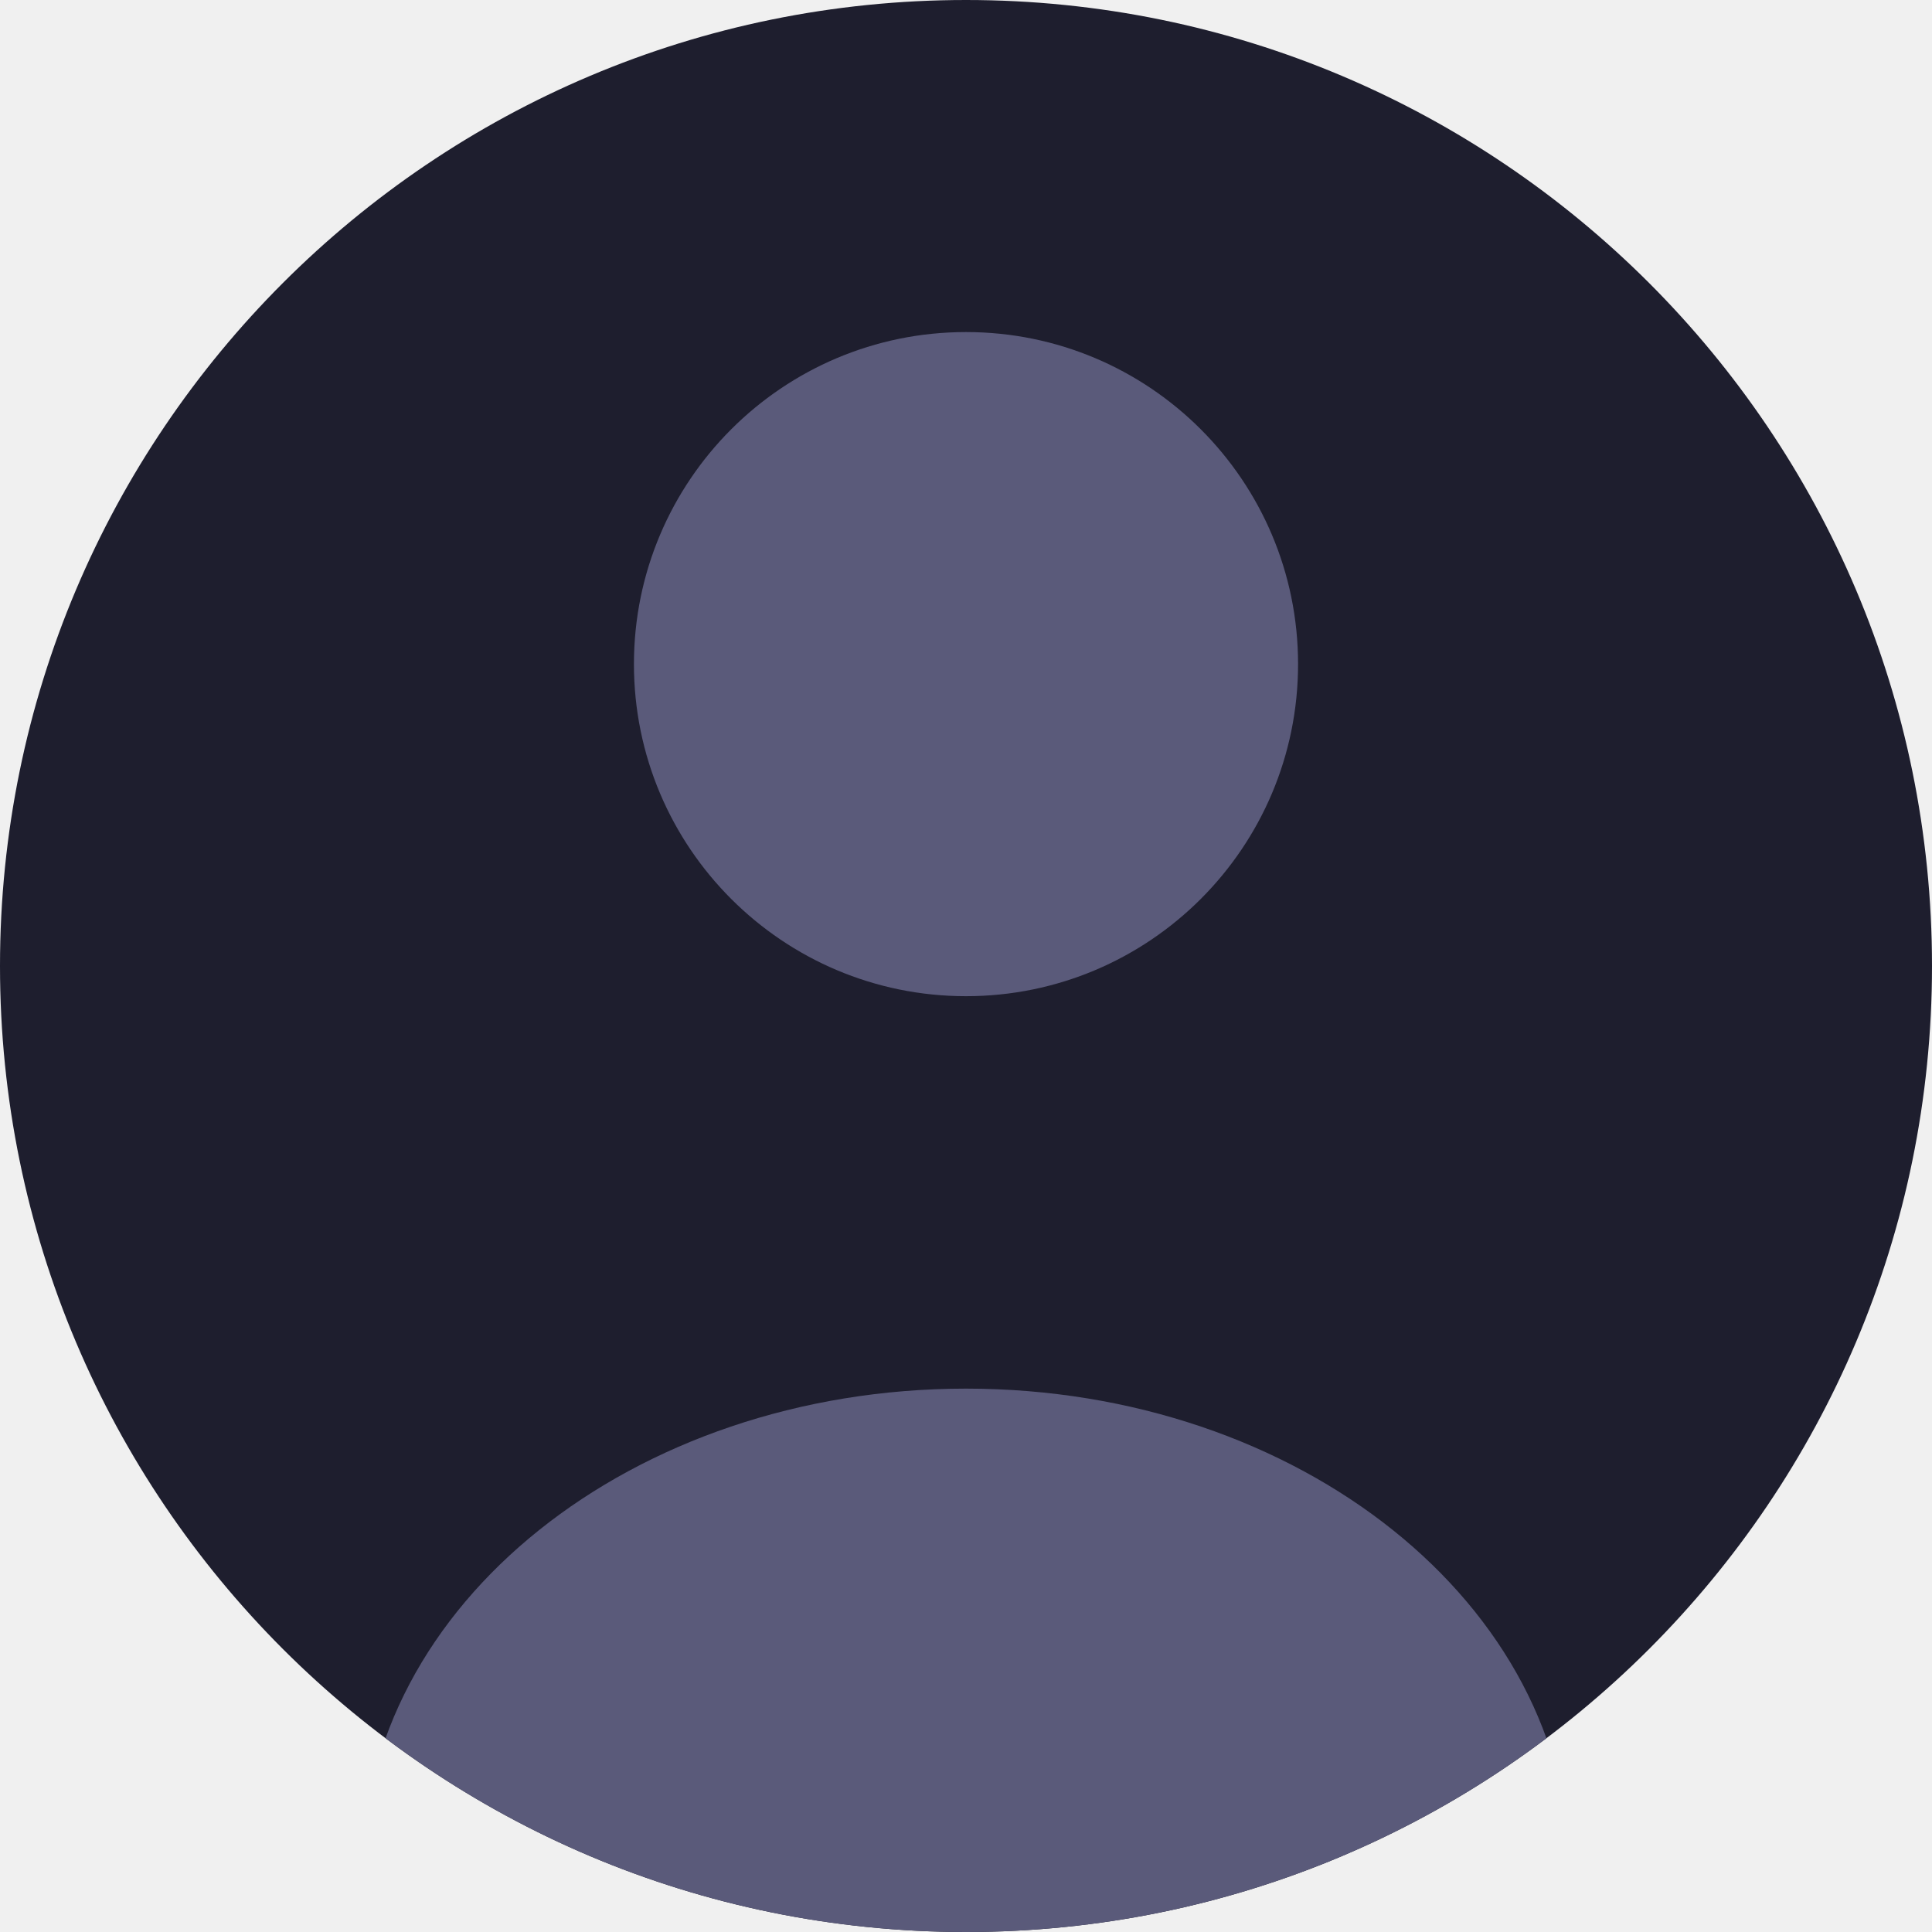
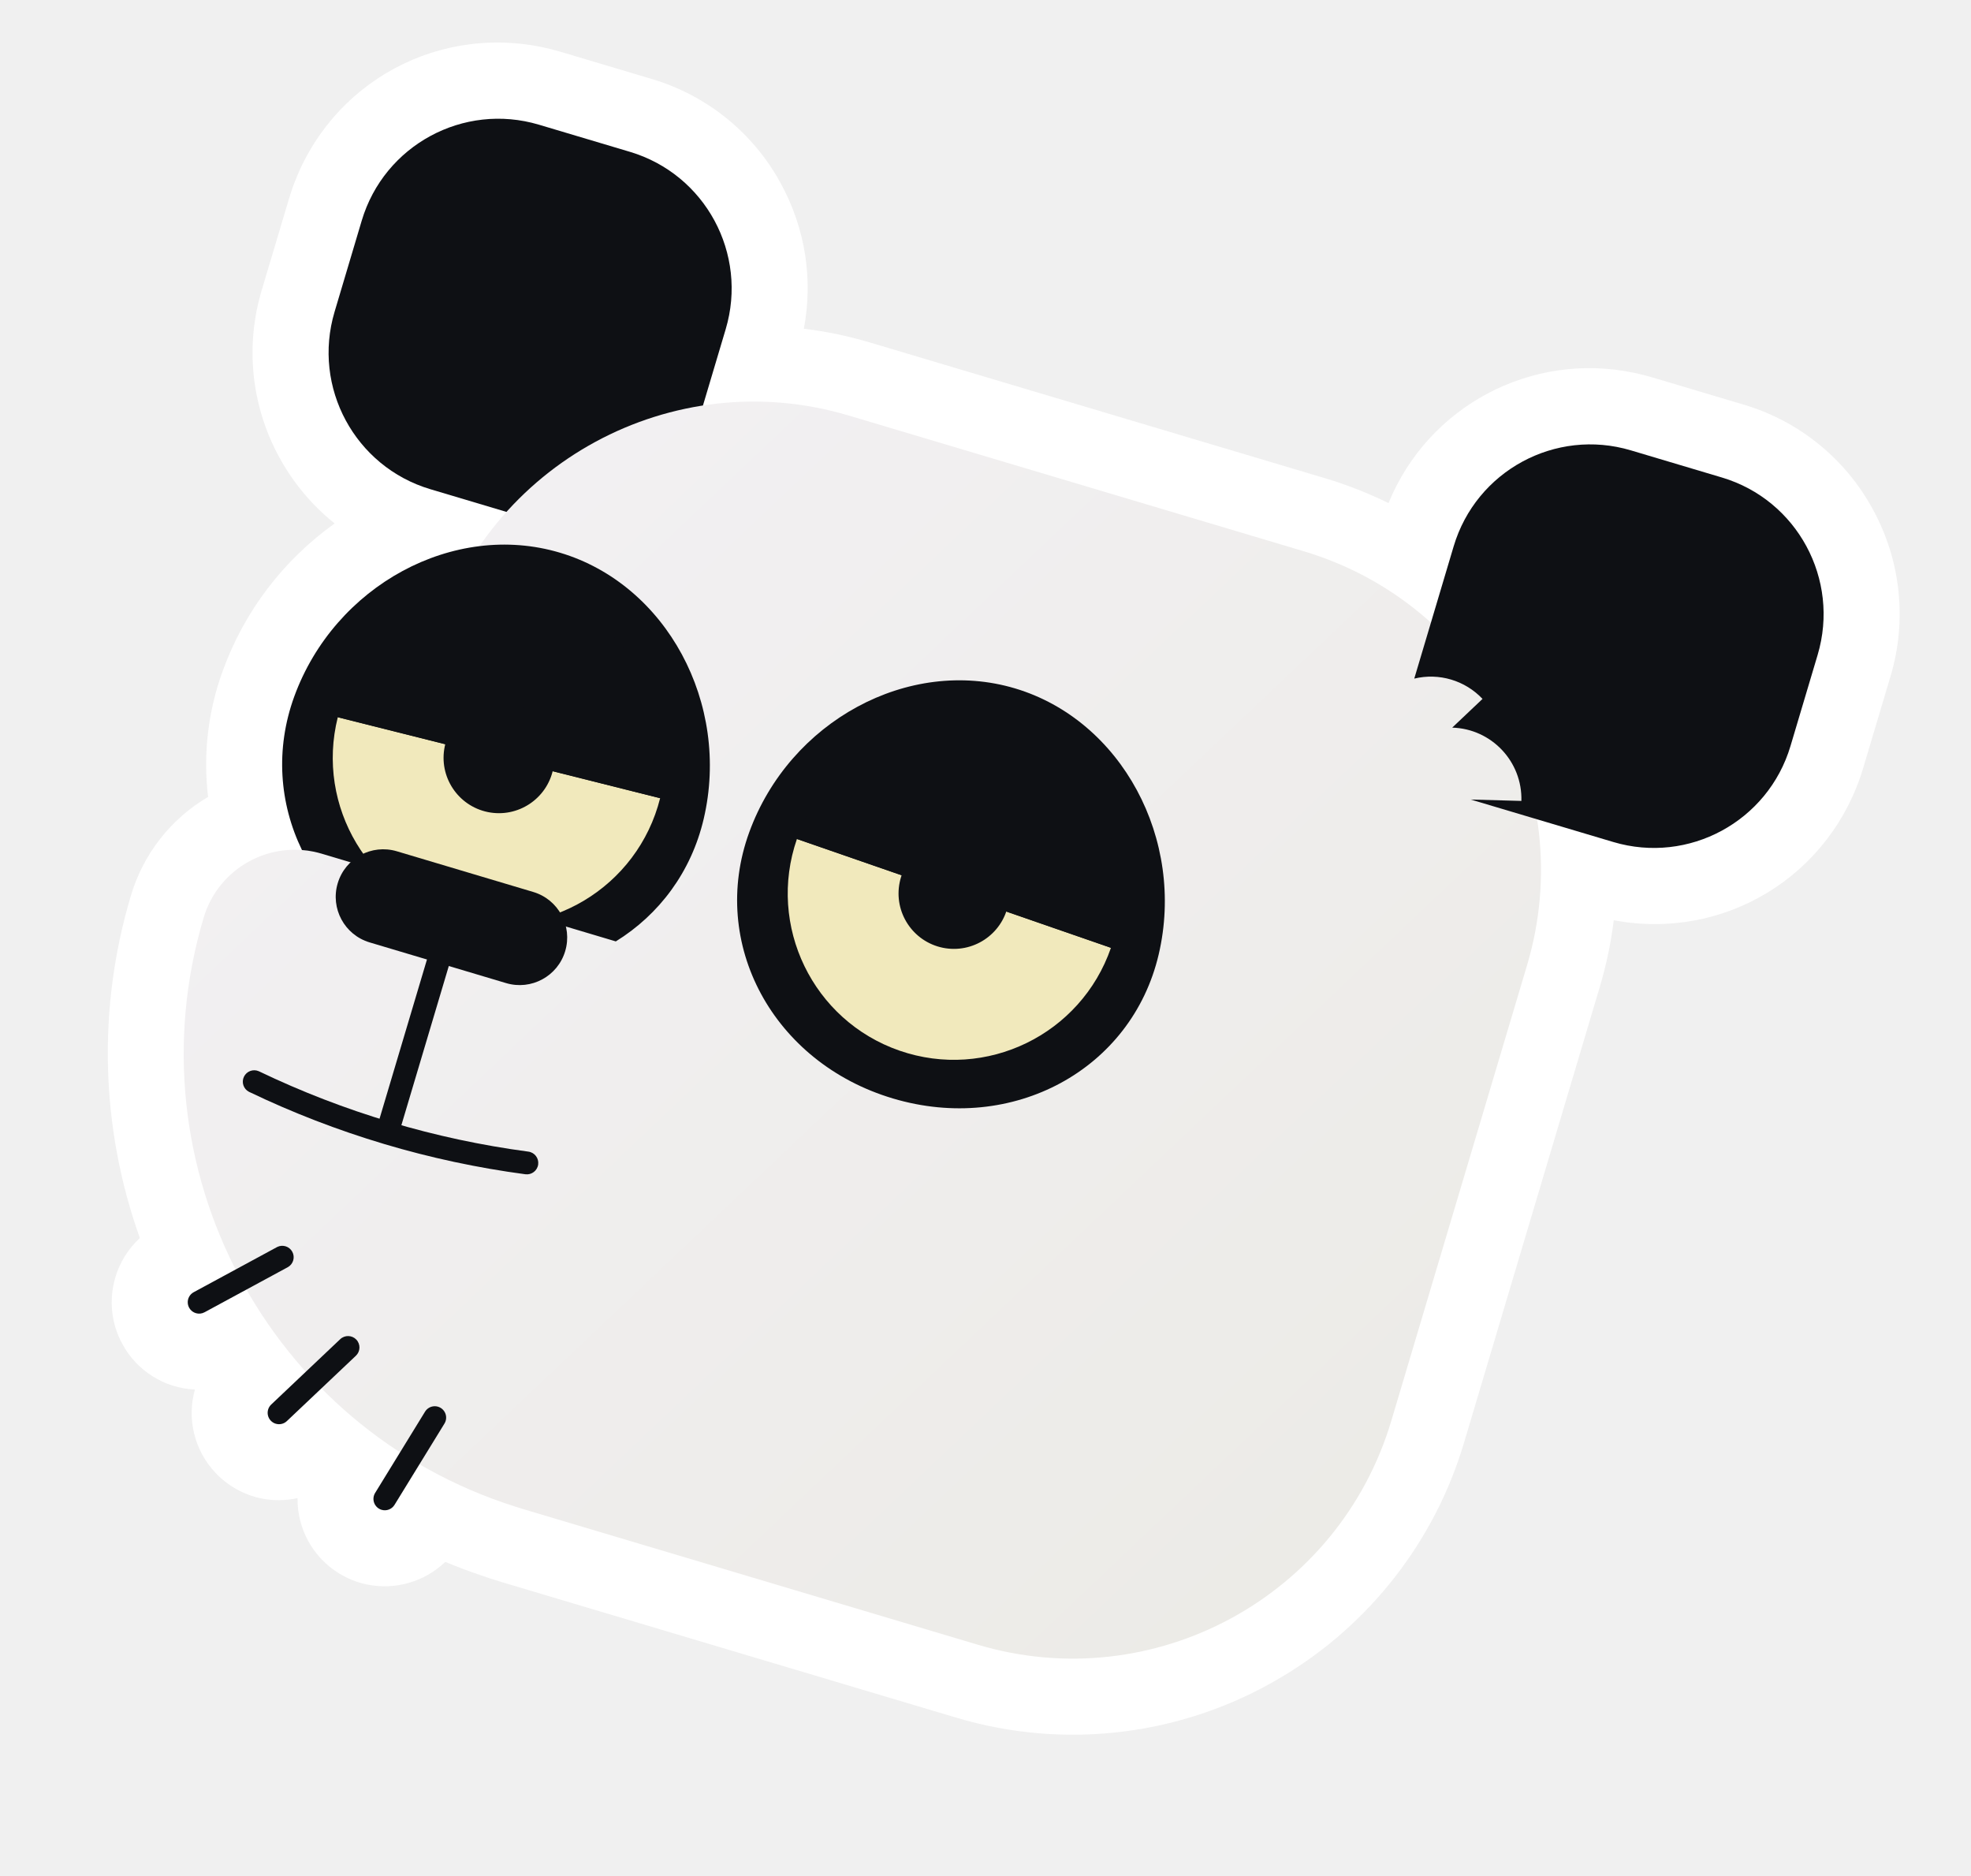
- <svg xmlns="http://www.w3.org/2000/svg" viewBox="0 0 64 64">
+ <svg width="123" height="117" fill="none" id="svg-1248083367_4359">
+   <g clip-path="url(#svg-1248083367_4359_a)">
+     <path d="M116.902 31.828a13.537 13.537 0 0 0-8.095-6.584l-5.678-1.693a13.89 13.89 0 0 0-1.164-.292 13.54 13.54 0 0 0-15.315 8.129 25.776 25.776 0 0 0-3.945-1.546l-28.392-8.466a25.687 25.687 0 0 0-2.178-.547 25.519 25.519 0 0 0-1.97-.319c.58-3.068.098-6.217-1.405-9a13.534 13.534 0 0 0-8.094-6.584l-5.679-1.694a13.697 13.697 0 0 0-1.163-.293c-6.969-1.43-13.76 2.643-15.794 9.475l-1.695 5.685a13.566 13.566 0 0 0 1.07 10.387 13.605 13.605 0 0 0 3.48 4.174 19.391 19.391 0 0 0-6.979 9.183 17 17 0 0 0-.92 7.877 10.654 10.654 0 0 0-4.823 6.18 34.252 34.252 0 0 0 .565 21.344 5.425 5.425 0 0 0-1.527 2.446 5.426 5.426 0 0 0 .43 4.157 5.427 5.427 0 0 0 4.532 2.848 5.429 5.429 0 0 0 1.292 5.205 5.464 5.464 0 0 0 2.86 1.592c.755.155 1.52.136 2.253-.023a5.424 5.424 0 0 0 2.599 4.702 5.4 5.4 0 0 0 1.751.692 5.468 5.468 0 0 0 4.87-1.415c.734.308 1.487.588 2.252.848.39.138.784.266 1.183.386l.05.016 28.392 8.466a25.383 25.383 0 0 0 20.315-2.533 25.442 25.442 0 0 0 11.387-14.634l8.47-28.427a25.94 25.94 0 0 0 .87-4.155c6.889 1.298 13.556-2.756 15.57-9.515l1.695-5.685a13.565 13.565 0 0 0-1.07-10.387Z" fill="#fff" />
+     <path d="m41.052 34.755-14.197-4.233c-4.704-1.403-7.38-6.358-5.976-11.068l1.694-5.686c1.403-4.71 6.354-7.39 11.059-5.988l5.678 1.693c4.704 1.403 7.38 6.359 5.976 11.069l-4.235 14.213Z" fill="#0E1014" />
+     <path d="M32.147 93.997c.158.052.322.105.481.152l28.392 8.468c10.977 3.27 22.529-2.983 25.805-13.973l8.472-28.426c3.272-10.99-2.97-22.552-13.945-25.827l-28.396-8.468c-10.977-3.27-22.53 2.983-25.801 13.973l-4.238 14.213-2.837-.844a5.925 5.925 0 0 0-7.371 3.991C8.076 72.797 16.764 89.13 32.146 93.997Z" fill="url(#svg-1248083367_4359_b)" />
+     <path d="m92.517 43.606-1.892 1.792a4.448 4.448 0 0 1 4.317 4.573l-3.162-.087 8.897 2.65c4.702 1.4 9.656-1.28 11.058-5.987l1.695-5.689c1.401-4.707-1.273-9.665-5.975-11.066l-5.682-1.694c-4.702-1.401-9.656 1.279-11.058 5.99l-2.458 8.251a4.432 4.432 0 0 1 4.26 1.267Zm-20.21 15.946c-1.686 7.19-9.113 11.211-16.588 8.982-7.475-2.229-11.489-9.662-8.965-16.602 2.524-6.94 9.95-10.961 16.588-8.982 6.637 1.98 10.651 9.412 8.965 16.602Z" fill="#0E1014" />
+     <path d="M69.329 59.135c-1.875 5.418-7.782 8.291-13.194 6.417-5.411-1.875-8.278-7.787-6.403-13.206l19.597 6.79Z" fill="#F1E9BC" />
+     <path d="M49.732 52.347c1.875-5.418 7.782-8.291 13.194-6.416 5.411 1.874 8.278 7.786 6.403 13.205l-19.597-6.79Z" fill="#0E1014" />
+     <path d="M58.835 59.132a3.459 3.459 0 0 1-2.69-4.085 3.459 3.459 0 0 1 4.081-2.695 3.459 3.459 0 0 1 2.69 4.085 3.459 3.459 0 0 1-4.081 2.695Zm-39.991-6.097c.244.016.488.052.73.102.167.034.337.078.506.128l18.35 5.471c2.688-1.662 4.704-4.315 5.485-7.648 1.684-7.193-2.327-14.625-8.967-16.603-6.634-1.982-14.06 2.041-16.588 8.98-1.191 3.282-.924 6.67.484 9.57Z" fill="#0E1014" />
+     <path d="M41.195 49.801c-1.397 5.56-7.032 8.938-12.586 7.543-5.554-1.395-8.925-7.035-7.529-12.596l20.115 5.053Z" fill="#F1E9BC" />
+     <path d="M21.08 44.749c1.397-5.561 7.032-8.939 12.586-7.543 5.555 1.395 8.926 7.034 7.53 12.595L21.08 44.75Z" fill="#0E1014" />
+     <path d="M30.442 50.666a3.459 3.459 0 0 1-2.69-4.085 3.459 3.459 0 0 1 4.081-2.695 3.459 3.459 0 0 1 2.69 4.085 3.459 3.459 0 0 1-4.081 2.695Zm-5.68 2.446 8.517 2.54a2.965 2.965 0 0 1 1.992 3.69 2.964 2.964 0 0 1-3.686 1.996l-8.518-2.54a2.965 2.965 0 0 1-1.992-3.69 2.964 2.964 0 0 1 3.687-1.996Z" fill="#0E1014" />
+     <path d="M24.158 70.7a.712.712 0 0 1-.478-.886l3.388-11.37a.712.712 0 1 1 1.363.406l-3.388 11.37a.712.712 0 0 1-.885.48Z" fill="#0E1014" />
+     <path d="M23.958 71.372a57.49 57.49 0 0 1-8.421-3.252.712.712 0 0 1 .614-1.284 55.939 55.939 0 0 0 16.822 5.016.712.712 0 0 1-.188 1.412 57.416 57.416 0 0 1-8.827-1.891ZM23.813 94.2a.711.711 0 0 1-.402-1.055l3.105-5.054a.711.711 0 1 1 1.21.746l-3.105 5.053a.711.711 0 0 1-.809.31Zm-6.603-5.37a.712.712 0 0 1-.284-1.2l4.306-4.077a.71.71 0 1 1 .977 1.034l-4.307 4.077a.71.71 0 0 1-.693.165Zm-4.987-6.9a.712.712 0 0 1-.135-1.308l5.214-2.822a.712.712 0 0 1 .676 1.252l-5.214 2.823a.707.707 0 0 1-.54.056Z" fill="#0E1014" />
+   </g>
  <defs>
-     <clipPath id="c">
-       <circle cx="32" cy="32" r="32" />
+     <linearGradient id="svg-1248083367_4359_b" x1="84.707" y1="94.48" x2="28.338" y2="34.941" gradientUnits="userSpaceOnUse">
+       <stop stop-color="#ECEBE7" />
+       <stop offset="1" stop-color="#F2F0F2" />
+     </linearGradient>
+     <clipPath id="svg-1248083367_4359_a">
+       <path fill="#fff" transform="scale(-1 1) rotate(-11.598 42.75 612.95)" d="M0 0h105v97H0z" />
    </clipPath>
  </defs>
-   <circle cx="32" cy="32" r="32" fill="#1e1e2e" />
-   <circle cx="32" cy="22" r="11" fill="#5a5a7a" />
-   <ellipse cx="32" cy="62" rx="20" ry="16" fill="#5a5a7a" clip-path="url(#c)" />
</svg>
